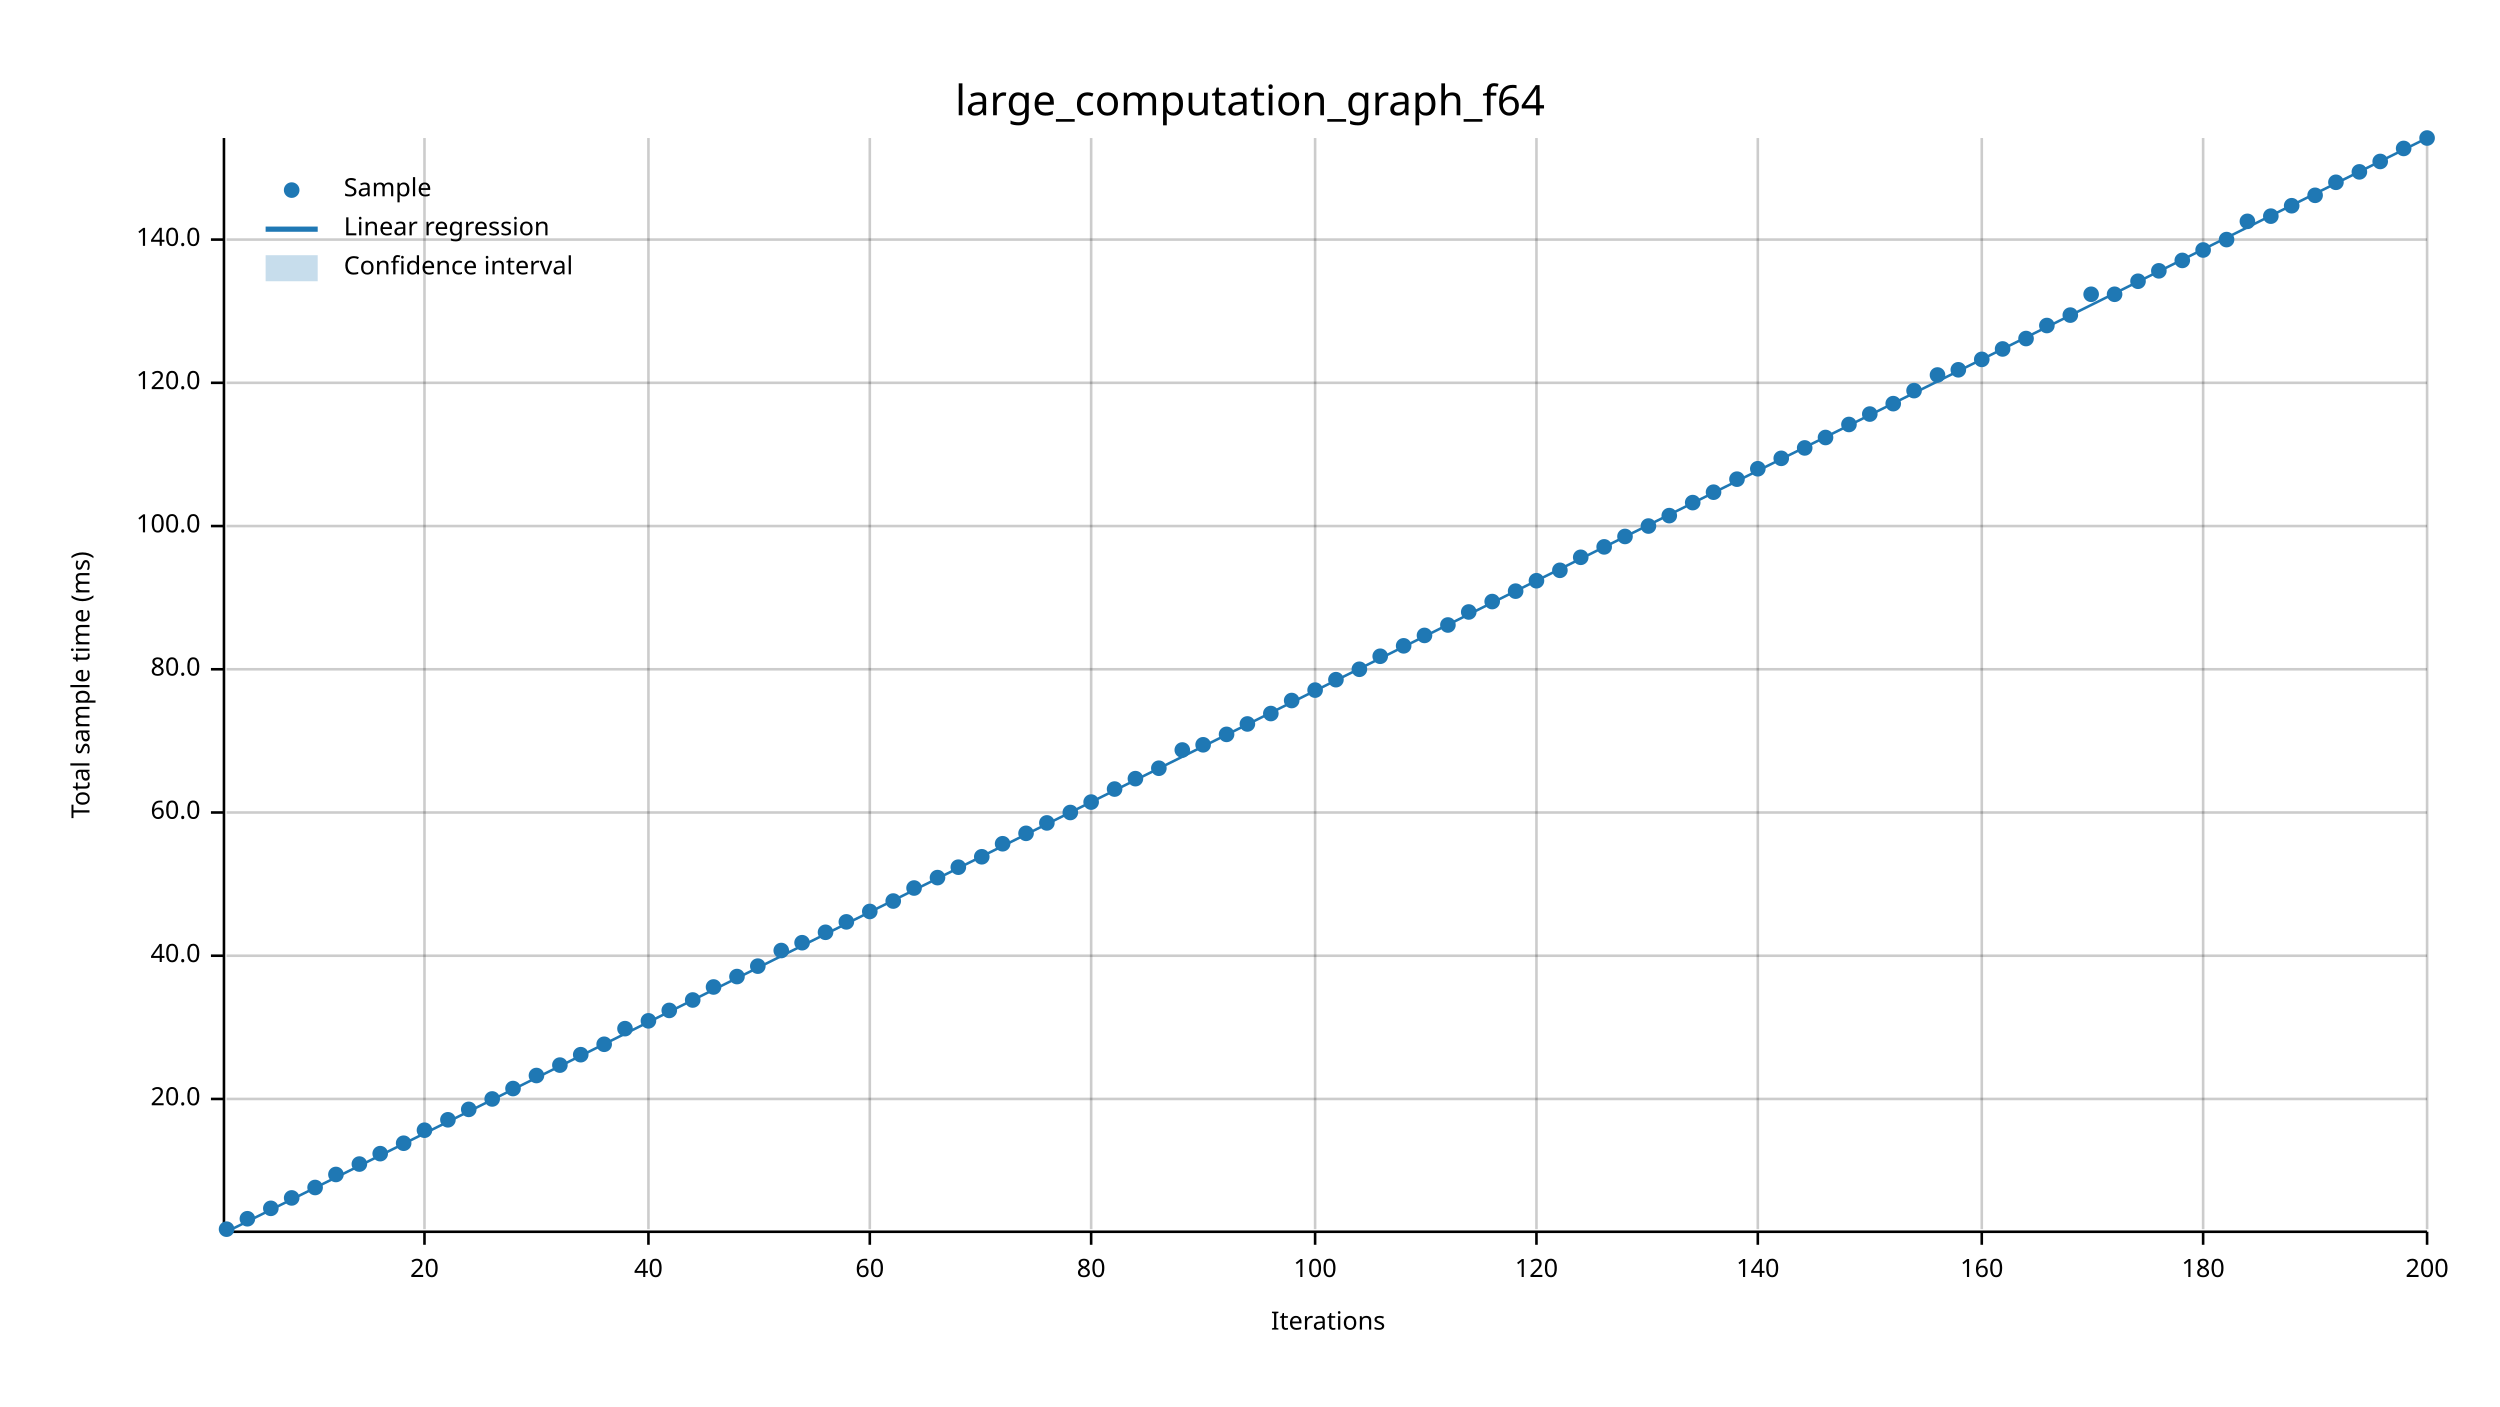
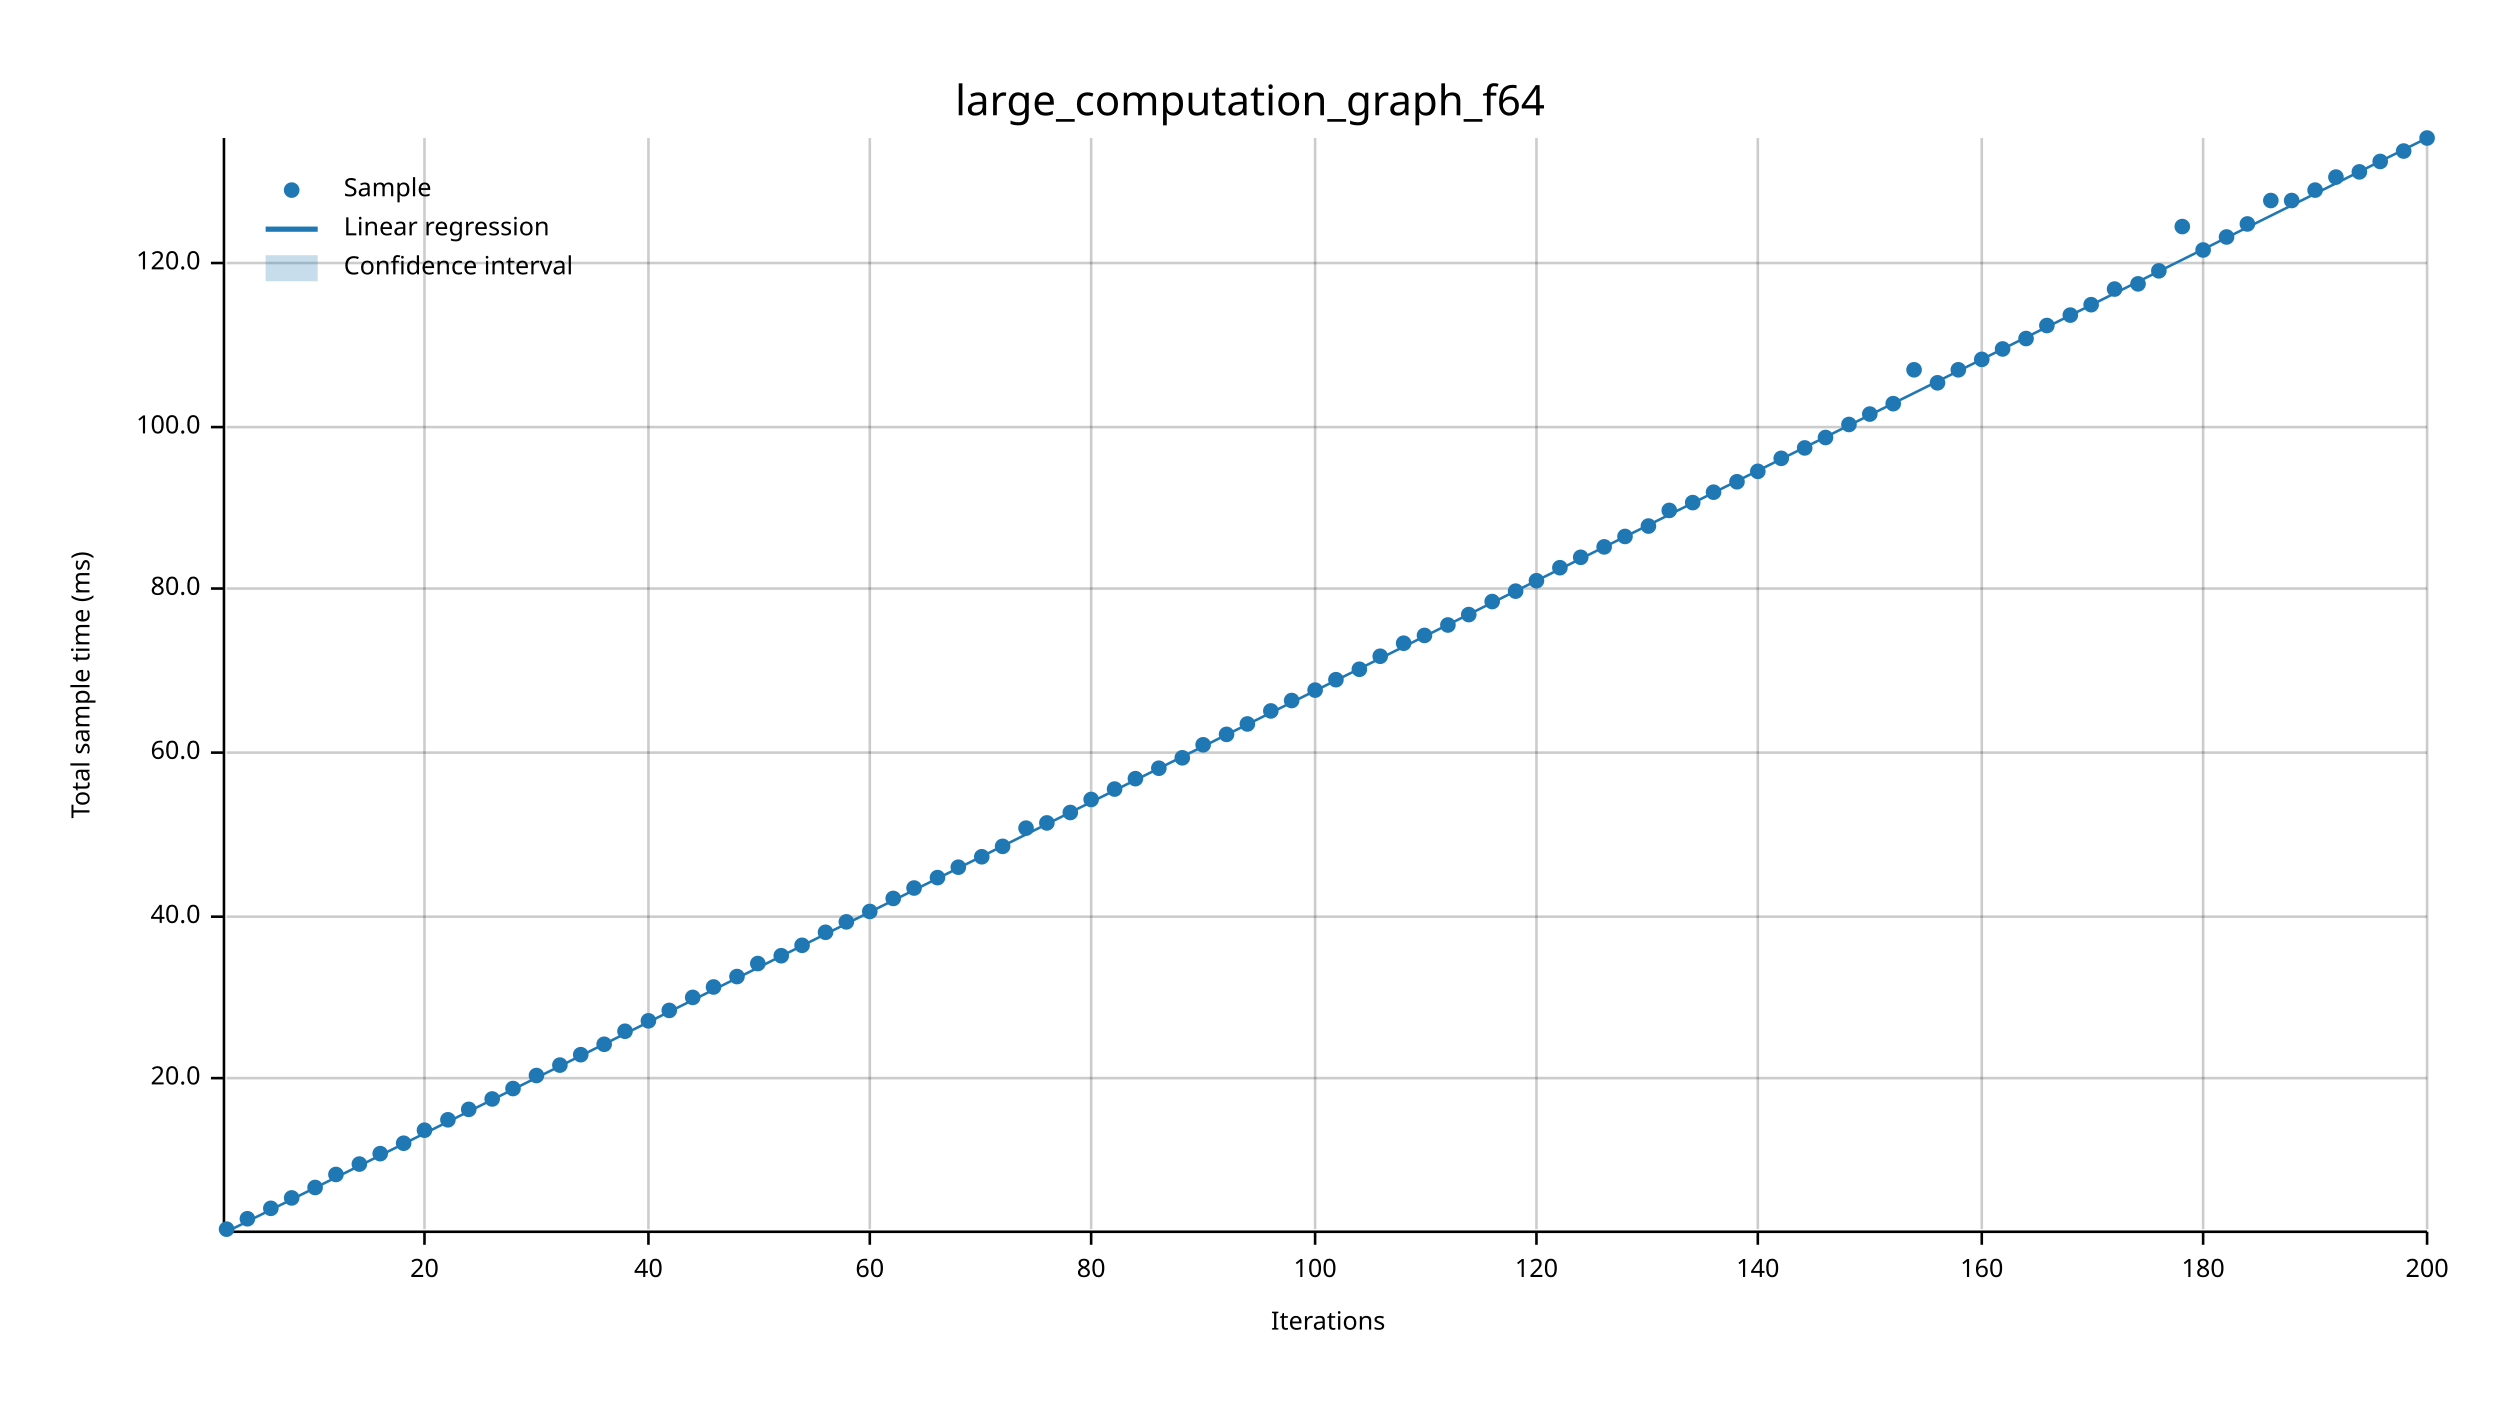
<svg xmlns="http://www.w3.org/2000/svg" width="960" height="540" viewBox="0 0 960 540">
  <text x="480" y="32" dy="0.76em" text-anchor="middle" font-family="sans-serif" font-size="16.129" opacity="1" fill="#000000">
large_computation_graph_f64
</text>
  <text x="27" y="263" dy="0.76em" text-anchor="middle" font-family="sans-serif" font-size="9.677" opacity="1" fill="#000000" transform="rotate(270, 27, 263)">
Total sample time (ms)
</text>
  <text x="510" y="513" dy="-0.5ex" text-anchor="middle" font-family="sans-serif" font-size="9.677" opacity="1" fill="#000000">
Iterations
</text>
  <line opacity="0.2" stroke="#000000" stroke-width="1" x1="163" y1="472" x2="163" y2="53" />
  <line opacity="0.2" stroke="#000000" stroke-width="1" x1="249" y1="472" x2="249" y2="53" />
  <line opacity="0.2" stroke="#000000" stroke-width="1" x1="334" y1="472" x2="334" y2="53" />
  <line opacity="0.2" stroke="#000000" stroke-width="1" x1="419" y1="472" x2="419" y2="53" />
  <line opacity="0.2" stroke="#000000" stroke-width="1" x1="505" y1="472" x2="505" y2="53" />
  <line opacity="0.2" stroke="#000000" stroke-width="1" x1="590" y1="472" x2="590" y2="53" />
  <line opacity="0.2" stroke="#000000" stroke-width="1" x1="675" y1="472" x2="675" y2="53" />
  <line opacity="0.2" stroke="#000000" stroke-width="1" x1="761" y1="472" x2="761" y2="53" />
  <line opacity="0.2" stroke="#000000" stroke-width="1" x1="846" y1="472" x2="846" y2="53" />
  <line opacity="0.2" stroke="#000000" stroke-width="1" x1="932" y1="472" x2="932" y2="53" />
-   <line opacity="0.2" stroke="#000000" stroke-width="1" x1="87" y1="422" x2="932" y2="422" />
-   <line opacity="0.2" stroke="#000000" stroke-width="1" x1="87" y1="367" x2="932" y2="367" />
-   <line opacity="0.2" stroke="#000000" stroke-width="1" x1="87" y1="312" x2="932" y2="312" />
-   <line opacity="0.2" stroke="#000000" stroke-width="1" x1="87" y1="257" x2="932" y2="257" />
-   <line opacity="0.2" stroke="#000000" stroke-width="1" x1="87" y1="202" x2="932" y2="202" />
-   <line opacity="0.2" stroke="#000000" stroke-width="1" x1="87" y1="147" x2="932" y2="147" />
-   <line opacity="0.2" stroke="#000000" stroke-width="1" x1="87" y1="92" x2="932" y2="92" />
+   <line opacity="0.2" stroke="#000000" stroke-width="1" x1="87" y1="414" x2="932" y2="414" />
+   <line opacity="0.2" stroke="#000000" stroke-width="1" x1="87" y1="352" x2="932" y2="352" />
+   <line opacity="0.2" stroke="#000000" stroke-width="1" x1="87" y1="289" x2="932" y2="289" />
+   <line opacity="0.2" stroke="#000000" stroke-width="1" x1="87" y1="226" x2="932" y2="226" />
+   <line opacity="0.2" stroke="#000000" stroke-width="1" x1="87" y1="164" x2="932" y2="164" />
+   <line opacity="0.2" stroke="#000000" stroke-width="1" x1="87" y1="101" x2="932" y2="101" />
  <polyline fill="none" opacity="1" stroke="#000000" stroke-width="1" points="86,53 86,472 " />
-   <text x="77" y="422" dy="0.5ex" text-anchor="end" font-family="sans-serif" font-size="9.677" opacity="1" fill="#000000">
+   <text x="77" y="414" dy="0.5ex" text-anchor="end" font-family="sans-serif" font-size="9.677" opacity="1" fill="#000000">
20.0
</text>
-   <polyline fill="none" opacity="1" stroke="#000000" stroke-width="1" points="81,422 86,422 " />
-   <text x="77" y="367" dy="0.5ex" text-anchor="end" font-family="sans-serif" font-size="9.677" opacity="1" fill="#000000">
+   <polyline fill="none" opacity="1" stroke="#000000" stroke-width="1" points="81,414 86,414 " />
+   <text x="77" y="352" dy="0.5ex" text-anchor="end" font-family="sans-serif" font-size="9.677" opacity="1" fill="#000000">
40.0
</text>
-   <polyline fill="none" opacity="1" stroke="#000000" stroke-width="1" points="81,367 86,367 " />
-   <text x="77" y="312" dy="0.5ex" text-anchor="end" font-family="sans-serif" font-size="9.677" opacity="1" fill="#000000">
+   <polyline fill="none" opacity="1" stroke="#000000" stroke-width="1" points="81,352 86,352 " />
+   <text x="77" y="289" dy="0.5ex" text-anchor="end" font-family="sans-serif" font-size="9.677" opacity="1" fill="#000000">
60.0
</text>
-   <polyline fill="none" opacity="1" stroke="#000000" stroke-width="1" points="81,312 86,312 " />
-   <text x="77" y="257" dy="0.5ex" text-anchor="end" font-family="sans-serif" font-size="9.677" opacity="1" fill="#000000">
+   <polyline fill="none" opacity="1" stroke="#000000" stroke-width="1" points="81,289 86,289 " />
+   <text x="77" y="226" dy="0.5ex" text-anchor="end" font-family="sans-serif" font-size="9.677" opacity="1" fill="#000000">
80.0
</text>
-   <polyline fill="none" opacity="1" stroke="#000000" stroke-width="1" points="81,257 86,257 " />
-   <text x="77" y="202" dy="0.5ex" text-anchor="end" font-family="sans-serif" font-size="9.677" opacity="1" fill="#000000">
+   <polyline fill="none" opacity="1" stroke="#000000" stroke-width="1" points="81,226 86,226 " />
+   <text x="77" y="164" dy="0.5ex" text-anchor="end" font-family="sans-serif" font-size="9.677" opacity="1" fill="#000000">
100.0
</text>
-   <polyline fill="none" opacity="1" stroke="#000000" stroke-width="1" points="81,202 86,202 " />
-   <text x="77" y="147" dy="0.5ex" text-anchor="end" font-family="sans-serif" font-size="9.677" opacity="1" fill="#000000">
+   <polyline fill="none" opacity="1" stroke="#000000" stroke-width="1" points="81,164 86,164 " />
+   <text x="77" y="101" dy="0.5ex" text-anchor="end" font-family="sans-serif" font-size="9.677" opacity="1" fill="#000000">
120.0
</text>
-   <polyline fill="none" opacity="1" stroke="#000000" stroke-width="1" points="81,147 86,147 " />
-   <text x="77" y="92" dy="0.5ex" text-anchor="end" font-family="sans-serif" font-size="9.677" opacity="1" fill="#000000">
- 140.0
- </text>
-   <polyline fill="none" opacity="1" stroke="#000000" stroke-width="1" points="81,92 86,92 " />
+   <polyline fill="none" opacity="1" stroke="#000000" stroke-width="1" points="81,101 86,101 " />
  <polyline fill="none" opacity="1" stroke="#000000" stroke-width="1" points="87,473 932,473 " />
  <text x="163" y="483" dy="0.76em" text-anchor="middle" font-family="sans-serif" font-size="9.677" opacity="1" fill="#000000">
20
</text>
  <polyline fill="none" opacity="1" stroke="#000000" stroke-width="1" points="163,473 163,478 " />
  <text x="249" y="483" dy="0.76em" text-anchor="middle" font-family="sans-serif" font-size="9.677" opacity="1" fill="#000000">
40
</text>
  <polyline fill="none" opacity="1" stroke="#000000" stroke-width="1" points="249,473 249,478 " />
  <text x="334" y="483" dy="0.76em" text-anchor="middle" font-family="sans-serif" font-size="9.677" opacity="1" fill="#000000">
60
</text>
  <polyline fill="none" opacity="1" stroke="#000000" stroke-width="1" points="334,473 334,478 " />
  <text x="419" y="483" dy="0.76em" text-anchor="middle" font-family="sans-serif" font-size="9.677" opacity="1" fill="#000000">
80
</text>
  <polyline fill="none" opacity="1" stroke="#000000" stroke-width="1" points="419,473 419,478 " />
  <text x="505" y="483" dy="0.76em" text-anchor="middle" font-family="sans-serif" font-size="9.677" opacity="1" fill="#000000">
100
</text>
  <polyline fill="none" opacity="1" stroke="#000000" stroke-width="1" points="505,473 505,478 " />
  <text x="590" y="483" dy="0.76em" text-anchor="middle" font-family="sans-serif" font-size="9.677" opacity="1" fill="#000000">
120
</text>
  <polyline fill="none" opacity="1" stroke="#000000" stroke-width="1" points="590,473 590,478 " />
  <text x="675" y="483" dy="0.76em" text-anchor="middle" font-family="sans-serif" font-size="9.677" opacity="1" fill="#000000">
140
</text>
  <polyline fill="none" opacity="1" stroke="#000000" stroke-width="1" points="675,473 675,478 " />
  <text x="761" y="483" dy="0.76em" text-anchor="middle" font-family="sans-serif" font-size="9.677" opacity="1" fill="#000000">
160
</text>
  <polyline fill="none" opacity="1" stroke="#000000" stroke-width="1" points="761,473 761,478 " />
  <text x="846" y="483" dy="0.76em" text-anchor="middle" font-family="sans-serif" font-size="9.677" opacity="1" fill="#000000">
180
</text>
  <polyline fill="none" opacity="1" stroke="#000000" stroke-width="1" points="846,473 846,478 " />
  <text x="932" y="483" dy="0.76em" text-anchor="middle" font-family="sans-serif" font-size="9.677" opacity="1" fill="#000000">
200
</text>
  <polyline fill="none" opacity="1" stroke="#000000" stroke-width="1" points="932,473 932,478 " />
  <circle cx="87" cy="472" r="3" opacity="1" fill="#1F78B4" stroke="none" stroke-width="1" />
  <circle cx="95" cy="468" r="3" opacity="1" fill="#1F78B4" stroke="none" stroke-width="1" />
  <circle cx="104" cy="464" r="3" opacity="1" fill="#1F78B4" stroke="none" stroke-width="1" />
  <circle cx="112" cy="460" r="3" opacity="1" fill="#1F78B4" stroke="none" stroke-width="1" />
  <circle cx="121" cy="456" r="3" opacity="1" fill="#1F78B4" stroke="none" stroke-width="1" />
  <circle cx="129" cy="451" r="3" opacity="1" fill="#1F78B4" stroke="none" stroke-width="1" />
  <circle cx="138" cy="447" r="3" opacity="1" fill="#1F78B4" stroke="none" stroke-width="1" />
  <circle cx="146" cy="443" r="3" opacity="1" fill="#1F78B4" stroke="none" stroke-width="1" />
  <circle cx="155" cy="439" r="3" opacity="1" fill="#1F78B4" stroke="none" stroke-width="1" />
  <circle cx="163" cy="434" r="3" opacity="1" fill="#1F78B4" stroke="none" stroke-width="1" />
  <circle cx="172" cy="430" r="3" opacity="1" fill="#1F78B4" stroke="none" stroke-width="1" />
  <circle cx="180" cy="426" r="3" opacity="1" fill="#1F78B4" stroke="none" stroke-width="1" />
  <circle cx="189" cy="422" r="3" opacity="1" fill="#1F78B4" stroke="none" stroke-width="1" />
  <circle cx="197" cy="418" r="3" opacity="1" fill="#1F78B4" stroke="none" stroke-width="1" />
  <circle cx="206" cy="413" r="3" opacity="1" fill="#1F78B4" stroke="none" stroke-width="1" />
  <circle cx="215" cy="409" r="3" opacity="1" fill="#1F78B4" stroke="none" stroke-width="1" />
  <circle cx="223" cy="405" r="3" opacity="1" fill="#1F78B4" stroke="none" stroke-width="1" />
  <circle cx="232" cy="401" r="3" opacity="1" fill="#1F78B4" stroke="none" stroke-width="1" />
-   <circle cx="240" cy="395" r="3" opacity="1" fill="#1F78B4" stroke="none" stroke-width="1" />
+   <circle cx="240" cy="396" r="3" opacity="1" fill="#1F78B4" stroke="none" stroke-width="1" />
  <circle cx="249" cy="392" r="3" opacity="1" fill="#1F78B4" stroke="none" stroke-width="1" />
  <circle cx="257" cy="388" r="3" opacity="1" fill="#1F78B4" stroke="none" stroke-width="1" />
-   <circle cx="266" cy="384" r="3" opacity="1" fill="#1F78B4" stroke="none" stroke-width="1" />
+   <circle cx="266" cy="383" r="3" opacity="1" fill="#1F78B4" stroke="none" stroke-width="1" />
  <circle cx="274" cy="379" r="3" opacity="1" fill="#1F78B4" stroke="none" stroke-width="1" />
  <circle cx="283" cy="375" r="3" opacity="1" fill="#1F78B4" stroke="none" stroke-width="1" />
-   <circle cx="291" cy="371" r="3" opacity="1" fill="#1F78B4" stroke="none" stroke-width="1" />
-   <circle cx="300" cy="365" r="3" opacity="1" fill="#1F78B4" stroke="none" stroke-width="1" />
-   <circle cx="308" cy="362" r="3" opacity="1" fill="#1F78B4" stroke="none" stroke-width="1" />
+   <circle cx="291" cy="370" r="3" opacity="1" fill="#1F78B4" stroke="none" stroke-width="1" />
+   <circle cx="300" cy="367" r="3" opacity="1" fill="#1F78B4" stroke="none" stroke-width="1" />
+   <circle cx="308" cy="363" r="3" opacity="1" fill="#1F78B4" stroke="none" stroke-width="1" />
  <circle cx="317" cy="358" r="3" opacity="1" fill="#1F78B4" stroke="none" stroke-width="1" />
  <circle cx="325" cy="354" r="3" opacity="1" fill="#1F78B4" stroke="none" stroke-width="1" />
  <circle cx="334" cy="350" r="3" opacity="1" fill="#1F78B4" stroke="none" stroke-width="1" />
-   <circle cx="343" cy="346" r="3" opacity="1" fill="#1F78B4" stroke="none" stroke-width="1" />
+   <circle cx="343" cy="345" r="3" opacity="1" fill="#1F78B4" stroke="none" stroke-width="1" />
  <circle cx="351" cy="341" r="3" opacity="1" fill="#1F78B4" stroke="none" stroke-width="1" />
  <circle cx="360" cy="337" r="3" opacity="1" fill="#1F78B4" stroke="none" stroke-width="1" />
  <circle cx="368" cy="333" r="3" opacity="1" fill="#1F78B4" stroke="none" stroke-width="1" />
  <circle cx="377" cy="329" r="3" opacity="1" fill="#1F78B4" stroke="none" stroke-width="1" />
-   <circle cx="385" cy="324" r="3" opacity="1" fill="#1F78B4" stroke="none" stroke-width="1" />
-   <circle cx="394" cy="320" r="3" opacity="1" fill="#1F78B4" stroke="none" stroke-width="1" />
+   <circle cx="385" cy="325" r="3" opacity="1" fill="#1F78B4" stroke="none" stroke-width="1" />
+   <circle cx="394" cy="318" r="3" opacity="1" fill="#1F78B4" stroke="none" stroke-width="1" />
  <circle cx="402" cy="316" r="3" opacity="1" fill="#1F78B4" stroke="none" stroke-width="1" />
  <circle cx="411" cy="312" r="3" opacity="1" fill="#1F78B4" stroke="none" stroke-width="1" />
-   <circle cx="419" cy="308" r="3" opacity="1" fill="#1F78B4" stroke="none" stroke-width="1" />
+   <circle cx="419" cy="307" r="3" opacity="1" fill="#1F78B4" stroke="none" stroke-width="1" />
  <circle cx="428" cy="303" r="3" opacity="1" fill="#1F78B4" stroke="none" stroke-width="1" />
  <circle cx="436" cy="299" r="3" opacity="1" fill="#1F78B4" stroke="none" stroke-width="1" />
  <circle cx="445" cy="295" r="3" opacity="1" fill="#1F78B4" stroke="none" stroke-width="1" />
-   <circle cx="454" cy="288" r="3" opacity="1" fill="#1F78B4" stroke="none" stroke-width="1" />
+   <circle cx="454" cy="291" r="3" opacity="1" fill="#1F78B4" stroke="none" stroke-width="1" />
  <circle cx="462" cy="286" r="3" opacity="1" fill="#1F78B4" stroke="none" stroke-width="1" />
  <circle cx="471" cy="282" r="3" opacity="1" fill="#1F78B4" stroke="none" stroke-width="1" />
  <circle cx="479" cy="278" r="3" opacity="1" fill="#1F78B4" stroke="none" stroke-width="1" />
-   <circle cx="488" cy="274" r="3" opacity="1" fill="#1F78B4" stroke="none" stroke-width="1" />
+   <circle cx="488" cy="273" r="3" opacity="1" fill="#1F78B4" stroke="none" stroke-width="1" />
  <circle cx="496" cy="269" r="3" opacity="1" fill="#1F78B4" stroke="none" stroke-width="1" />
  <circle cx="505" cy="265" r="3" opacity="1" fill="#1F78B4" stroke="none" stroke-width="1" />
  <circle cx="513" cy="261" r="3" opacity="1" fill="#1F78B4" stroke="none" stroke-width="1" />
  <circle cx="522" cy="257" r="3" opacity="1" fill="#1F78B4" stroke="none" stroke-width="1" />
  <circle cx="530" cy="252" r="3" opacity="1" fill="#1F78B4" stroke="none" stroke-width="1" />
-   <circle cx="539" cy="248" r="3" opacity="1" fill="#1F78B4" stroke="none" stroke-width="1" />
+   <circle cx="539" cy="247" r="3" opacity="1" fill="#1F78B4" stroke="none" stroke-width="1" />
  <circle cx="547" cy="244" r="3" opacity="1" fill="#1F78B4" stroke="none" stroke-width="1" />
  <circle cx="556" cy="240" r="3" opacity="1" fill="#1F78B4" stroke="none" stroke-width="1" />
-   <circle cx="564" cy="235" r="3" opacity="1" fill="#1F78B4" stroke="none" stroke-width="1" />
+   <circle cx="564" cy="236" r="3" opacity="1" fill="#1F78B4" stroke="none" stroke-width="1" />
  <circle cx="573" cy="231" r="3" opacity="1" fill="#1F78B4" stroke="none" stroke-width="1" />
  <circle cx="582" cy="227" r="3" opacity="1" fill="#1F78B4" stroke="none" stroke-width="1" />
  <circle cx="590" cy="223" r="3" opacity="1" fill="#1F78B4" stroke="none" stroke-width="1" />
-   <circle cx="599" cy="219" r="3" opacity="1" fill="#1F78B4" stroke="none" stroke-width="1" />
+   <circle cx="599" cy="218" r="3" opacity="1" fill="#1F78B4" stroke="none" stroke-width="1" />
  <circle cx="607" cy="214" r="3" opacity="1" fill="#1F78B4" stroke="none" stroke-width="1" />
  <circle cx="616" cy="210" r="3" opacity="1" fill="#1F78B4" stroke="none" stroke-width="1" />
  <circle cx="624" cy="206" r="3" opacity="1" fill="#1F78B4" stroke="none" stroke-width="1" />
  <circle cx="633" cy="202" r="3" opacity="1" fill="#1F78B4" stroke="none" stroke-width="1" />
-   <circle cx="641" cy="198" r="3" opacity="1" fill="#1F78B4" stroke="none" stroke-width="1" />
+   <circle cx="641" cy="196" r="3" opacity="1" fill="#1F78B4" stroke="none" stroke-width="1" />
  <circle cx="650" cy="193" r="3" opacity="1" fill="#1F78B4" stroke="none" stroke-width="1" />
  <circle cx="658" cy="189" r="3" opacity="1" fill="#1F78B4" stroke="none" stroke-width="1" />
-   <circle cx="667" cy="184" r="3" opacity="1" fill="#1F78B4" stroke="none" stroke-width="1" />
-   <circle cx="675" cy="180" r="3" opacity="1" fill="#1F78B4" stroke="none" stroke-width="1" />
+   <circle cx="667" cy="185" r="3" opacity="1" fill="#1F78B4" stroke="none" stroke-width="1" />
+   <circle cx="675" cy="181" r="3" opacity="1" fill="#1F78B4" stroke="none" stroke-width="1" />
  <circle cx="684" cy="176" r="3" opacity="1" fill="#1F78B4" stroke="none" stroke-width="1" />
  <circle cx="693" cy="172" r="3" opacity="1" fill="#1F78B4" stroke="none" stroke-width="1" />
  <circle cx="701" cy="168" r="3" opacity="1" fill="#1F78B4" stroke="none" stroke-width="1" />
  <circle cx="710" cy="163" r="3" opacity="1" fill="#1F78B4" stroke="none" stroke-width="1" />
  <circle cx="718" cy="159" r="3" opacity="1" fill="#1F78B4" stroke="none" stroke-width="1" />
  <circle cx="727" cy="155" r="3" opacity="1" fill="#1F78B4" stroke="none" stroke-width="1" />
-   <circle cx="735" cy="150" r="3" opacity="1" fill="#1F78B4" stroke="none" stroke-width="1" />
-   <circle cx="744" cy="144" r="3" opacity="1" fill="#1F78B4" stroke="none" stroke-width="1" />
+   <circle cx="735" cy="142" r="3" opacity="1" fill="#1F78B4" stroke="none" stroke-width="1" />
+   <circle cx="744" cy="147" r="3" opacity="1" fill="#1F78B4" stroke="none" stroke-width="1" />
  <circle cx="752" cy="142" r="3" opacity="1" fill="#1F78B4" stroke="none" stroke-width="1" />
  <circle cx="761" cy="138" r="3" opacity="1" fill="#1F78B4" stroke="none" stroke-width="1" />
  <circle cx="769" cy="134" r="3" opacity="1" fill="#1F78B4" stroke="none" stroke-width="1" />
  <circle cx="778" cy="130" r="3" opacity="1" fill="#1F78B4" stroke="none" stroke-width="1" />
  <circle cx="786" cy="125" r="3" opacity="1" fill="#1F78B4" stroke="none" stroke-width="1" />
  <circle cx="795" cy="121" r="3" opacity="1" fill="#1F78B4" stroke="none" stroke-width="1" />
-   <circle cx="803" cy="113" r="3" opacity="1" fill="#1F78B4" stroke="none" stroke-width="1" />
-   <circle cx="812" cy="113" r="3" opacity="1" fill="#1F78B4" stroke="none" stroke-width="1" />
-   <circle cx="821" cy="108" r="3" opacity="1" fill="#1F78B4" stroke="none" stroke-width="1" />
+   <circle cx="803" cy="117" r="3" opacity="1" fill="#1F78B4" stroke="none" stroke-width="1" />
+   <circle cx="812" cy="111" r="3" opacity="1" fill="#1F78B4" stroke="none" stroke-width="1" />
+   <circle cx="821" cy="109" r="3" opacity="1" fill="#1F78B4" stroke="none" stroke-width="1" />
  <circle cx="829" cy="104" r="3" opacity="1" fill="#1F78B4" stroke="none" stroke-width="1" />
-   <circle cx="838" cy="100" r="3" opacity="1" fill="#1F78B4" stroke="none" stroke-width="1" />
+   <circle cx="838" cy="87" r="3" opacity="1" fill="#1F78B4" stroke="none" stroke-width="1" />
  <circle cx="846" cy="96" r="3" opacity="1" fill="#1F78B4" stroke="none" stroke-width="1" />
-   <circle cx="855" cy="92" r="3" opacity="1" fill="#1F78B4" stroke="none" stroke-width="1" />
-   <circle cx="863" cy="85" r="3" opacity="1" fill="#1F78B4" stroke="none" stroke-width="1" />
-   <circle cx="872" cy="83" r="3" opacity="1" fill="#1F78B4" stroke="none" stroke-width="1" />
-   <circle cx="880" cy="79" r="3" opacity="1" fill="#1F78B4" stroke="none" stroke-width="1" />
-   <circle cx="889" cy="75" r="3" opacity="1" fill="#1F78B4" stroke="none" stroke-width="1" />
-   <circle cx="897" cy="70" r="3" opacity="1" fill="#1F78B4" stroke="none" stroke-width="1" />
+   <circle cx="855" cy="91" r="3" opacity="1" fill="#1F78B4" stroke="none" stroke-width="1" />
+   <circle cx="863" cy="86" r="3" opacity="1" fill="#1F78B4" stroke="none" stroke-width="1" />
+   <circle cx="872" cy="77" r="3" opacity="1" fill="#1F78B4" stroke="none" stroke-width="1" />
+   <circle cx="880" cy="77" r="3" opacity="1" fill="#1F78B4" stroke="none" stroke-width="1" />
+   <circle cx="889" cy="73" r="3" opacity="1" fill="#1F78B4" stroke="none" stroke-width="1" />
+   <circle cx="897" cy="68" r="3" opacity="1" fill="#1F78B4" stroke="none" stroke-width="1" />
  <circle cx="906" cy="66" r="3" opacity="1" fill="#1F78B4" stroke="none" stroke-width="1" />
  <circle cx="914" cy="62" r="3" opacity="1" fill="#1F78B4" stroke="none" stroke-width="1" />
-   <circle cx="923" cy="57" r="3" opacity="1" fill="#1F78B4" stroke="none" stroke-width="1" />
+   <circle cx="923" cy="58" r="3" opacity="1" fill="#1F78B4" stroke="none" stroke-width="1" />
  <circle cx="932" cy="53" r="3" opacity="1" fill="#1F78B4" stroke="none" stroke-width="1" />
  <polyline fill="none" opacity="1" stroke="#1F78B4" stroke-width="1" points="87,473 932,53 " />
  <polygon opacity="0.25" fill="#1F78B4" points="87,473 932,53 932,53 " />
  <text x="132" y="68" dy="0.76em" text-anchor="start" font-family="sans-serif" font-size="9.677" opacity="1" fill="#000000">
Sample
</text>
  <text x="132" y="83" dy="0.76em" text-anchor="start" font-family="sans-serif" font-size="9.677" opacity="1" fill="#000000">
Linear regression
</text>
  <text x="132" y="98" dy="0.76em" text-anchor="start" font-family="sans-serif" font-size="9.677" opacity="1" fill="#000000">
Confidence interval
</text>
  <circle cx="112" cy="73" r="3" opacity="1" fill="#1F78B4" stroke="none" stroke-width="1" />
  <polyline fill="none" opacity="1" stroke="#1F78B4" stroke-width="2" points="102,88 122,88 " />
  <rect x="102" y="98" width="20" height="10" opacity="0.25" fill="#1F78B4" stroke="none" />
</svg>
